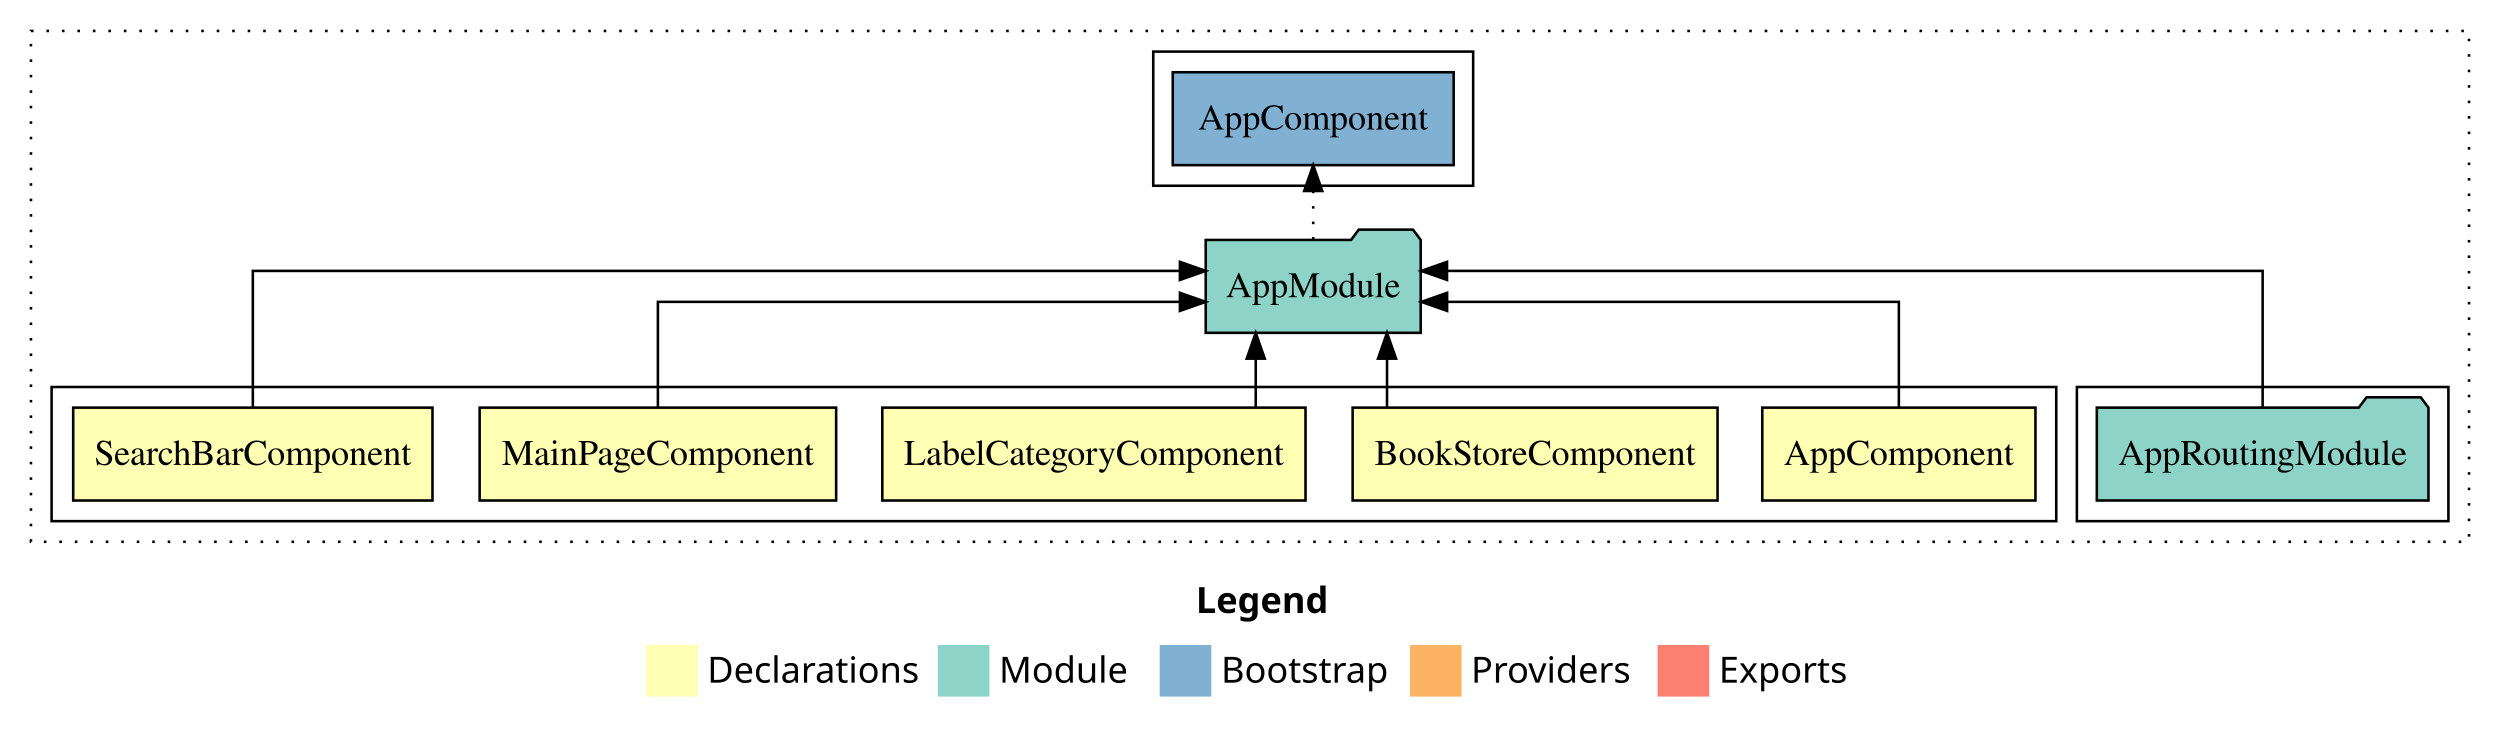
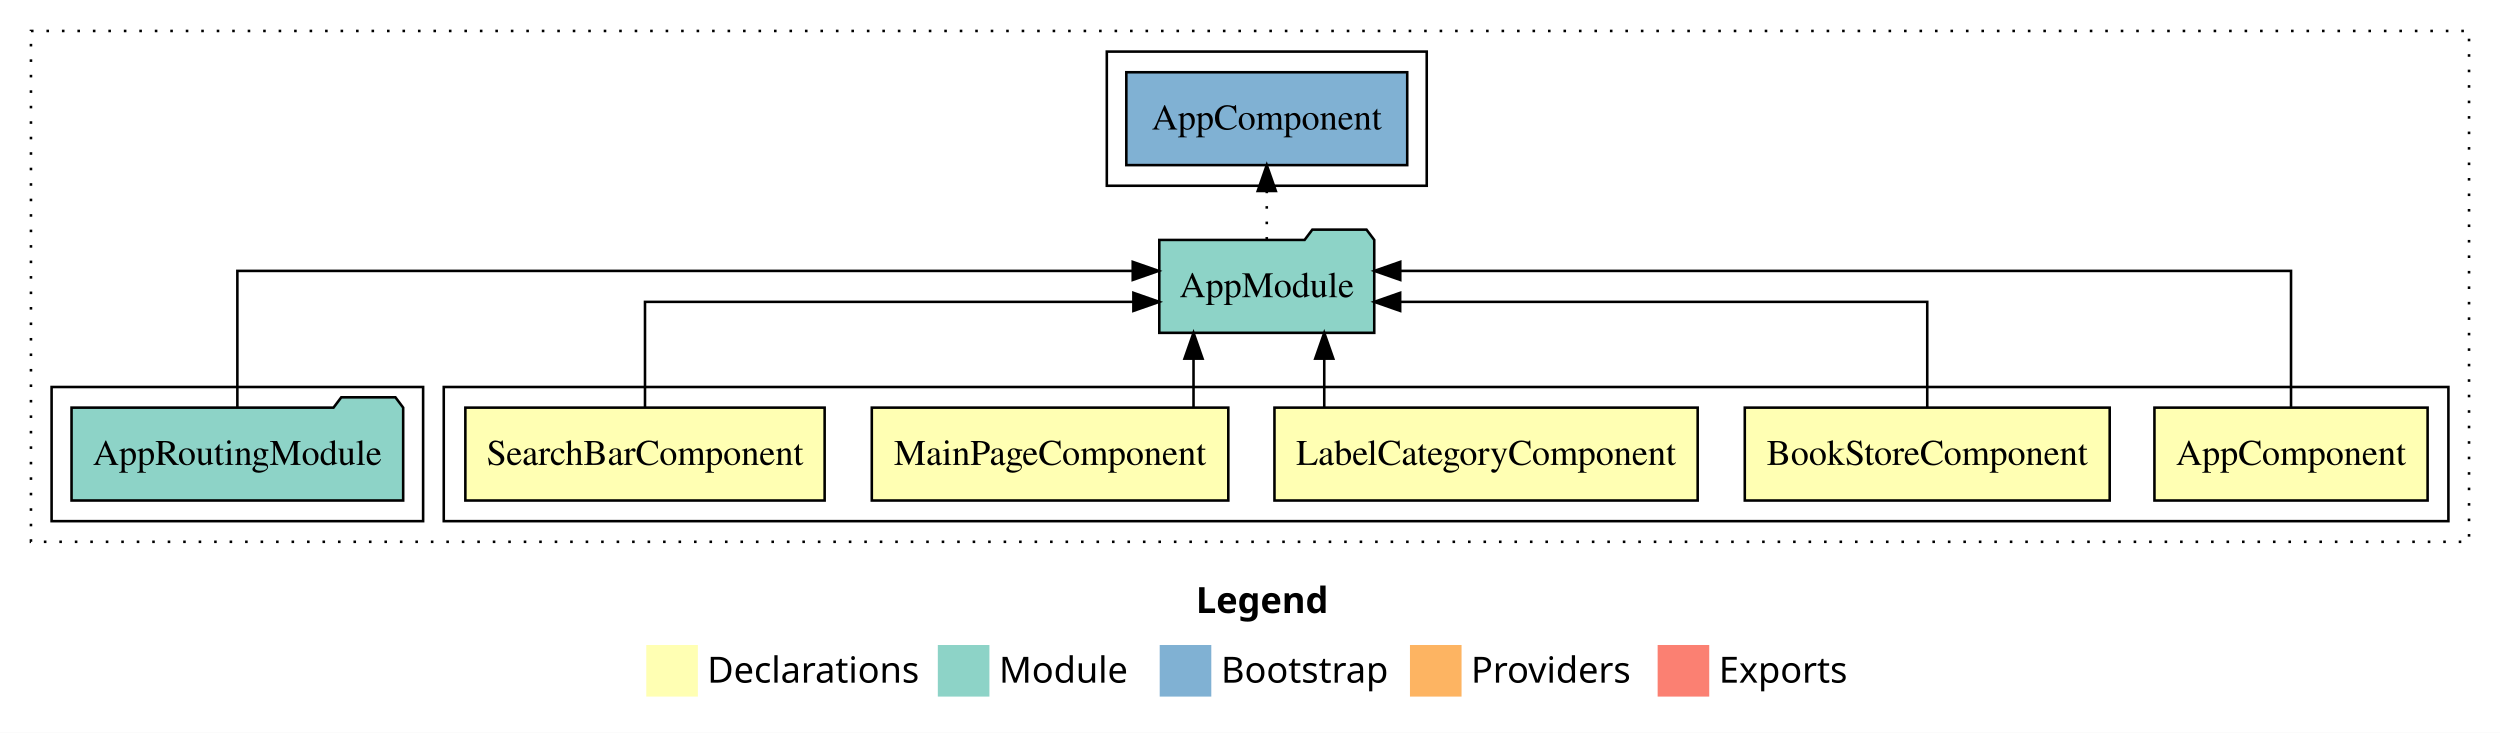
<svg xmlns="http://www.w3.org/2000/svg" width="969pt" height="284pt" viewBox="0.00 0.00 969.00 284.00">
  <g id="graph0" class="graph" transform="scale(1 1) rotate(0) translate(4 280)">
    <polygon fill="white" stroke="transparent" points="-4,4 -4,-280 965,-280 965,4 -4,4" />
    <text text-anchor="start" x="459.51" y="-42.4" font-family="Times-12" font-weight="bold" font-size="14.00">Legend</text>
    <polygon fill="#ffffb3" stroke="transparent" points="246.5,-10 246.5,-30 266.5,-30 266.5,-10 246.5,-10" />
    <text text-anchor="start" x="270.13" y="-15.4" font-family="Times-12" font-size="14.00">  Declarations</text>
    <polygon fill="#8dd3c7" stroke="transparent" points="359.5,-10 359.5,-30 379.5,-30 379.5,-10 359.5,-10" />
    <text text-anchor="start" x="383.23" y="-15.4" font-family="Times-12" font-size="14.00">  Module</text>
    <polygon fill="#80b1d3" stroke="transparent" points="445.5,-10 445.5,-30 465.5,-30 465.5,-10 445.5,-10" />
    <text text-anchor="start" x="469.28" y="-15.4" font-family="Times-12" font-size="14.00">  Bootstrap</text>
    <polygon fill="#fdb462" stroke="transparent" points="542.5,-10 542.5,-30 562.5,-30 562.5,-10 542.5,-10" />
    <text text-anchor="start" x="566.17" y="-15.4" font-family="Times-12" font-size="14.00">  Providers</text>
    <polygon fill="#fb8072" stroke="transparent" points="638.5,-10 638.5,-30 658.5,-30 658.5,-10 638.5,-10" />
    <text text-anchor="start" x="662.23" y="-15.4" font-family="Times-12" font-size="14.00">  Exports</text>
    <g id="clust1" class="cluster">
      <polygon fill="none" stroke="black" stroke-dasharray="1,5" points="8,-70 8,-268 953,-268 953,-70 8,-70" />
    </g>
+     <g id="clust2" class="cluster">
+       <polygon fill="none" stroke="black" points="168,-78 168,-130 945,-130 945,-78 168,-78" />
+     </g>
    <g id="clust8" class="cluster">
-       <polygon fill="none" stroke="black" points="801,-78 801,-130 945,-130 945,-78 801,-78" />
-     </g>
-     <g id="clust2" class="cluster">
-       <polygon fill="none" stroke="black" points="16,-78 16,-130 793,-130 793,-78 16,-78" />
+       <polygon fill="none" stroke="black" points="16,-78 16,-130 160,-130 160,-78 16,-78" />
    </g>
    <g id="clust10" class="cluster">
-       <polygon fill="none" stroke="black" points="443,-208 443,-260 567,-260 567,-208 443,-208" />
+       <polygon fill="none" stroke="black" points="425,-208 425,-260 549,-260 549,-208 425,-208" />
    </g>
    <g id="node1" class="node">
-       <polygon fill="#ffffb3" stroke="black" points="784.94,-122 679.06,-122 679.06,-86 784.94,-86 784.94,-122" />
-       <text text-anchor="middle" x="732" y="-99.8" font-family="Times,serif" font-size="14.00">AppComponent</text>
+       <polygon fill="#ffffb3" stroke="black" points="936.94,-122 831.06,-122 831.06,-86 936.94,-86 936.94,-122" />
+       <text text-anchor="middle" x="884" y="-99.8" font-family="Times,serif" font-size="14.00">AppComponent</text>
    </g>
    <g id="node6" class="node">
-       <polygon fill="#8dd3c7" stroke="black" points="546.66,-187 543.66,-191 522.66,-191 519.66,-187 463.34,-187 463.34,-151 546.66,-151 546.66,-187" />
-       <text text-anchor="middle" x="505" y="-164.8" font-family="Times,serif" font-size="14.00">AppModule</text>
+       <polygon fill="#8dd3c7" stroke="black" points="528.66,-187 525.66,-191 504.66,-191 501.66,-187 445.34,-187 445.34,-151 528.66,-151 528.66,-187" />
+       <text text-anchor="middle" x="487" y="-164.8" font-family="Times,serif" font-size="14.00">AppModule</text>
    </g>
    <g id="edge1" class="edge">
-       <path fill="none" stroke="black" d="M732,-122.02C732,-139.37 732,-163 732,-163 732,-163 556.9,-163 556.9,-163" />
-       <polygon fill="black" stroke="black" points="556.9,-159.5 546.9,-163 556.9,-166.5 556.9,-159.5" />
+       <path fill="none" stroke="black" d="M884,-122.28C884,-143.32 884,-175 884,-175 884,-175 538.74,-175 538.74,-175" />
+       <polygon fill="black" stroke="black" points="538.74,-171.5 528.74,-175 538.74,-178.5 538.74,-171.5" />
    </g>
    <g id="node2" class="node">
-       <polygon fill="#ffffb3" stroke="black" points="661.72,-122 520.28,-122 520.28,-86 661.72,-86 661.72,-122" />
-       <text text-anchor="middle" x="591" y="-99.8" font-family="Times,serif" font-size="14.00">BookStoreComponent</text>
+       <polygon fill="#ffffb3" stroke="black" points="813.72,-122 672.28,-122 672.28,-86 813.72,-86 813.72,-122" />
+       <text text-anchor="middle" x="743" y="-99.8" font-family="Times,serif" font-size="14.00">BookStoreComponent</text>
    </g>
    <g id="edge2" class="edge">
-       <path fill="none" stroke="black" d="M533.61,-122.11C533.61,-122.11 533.61,-140.99 533.61,-140.99" />
-       <polygon fill="black" stroke="black" points="530.11,-140.99 533.61,-150.99 537.11,-140.99 530.11,-140.99" />
+       <path fill="none" stroke="black" d="M743,-122.02C743,-139.37 743,-163 743,-163 743,-163 538.7,-163 538.7,-163" />
+       <polygon fill="black" stroke="black" points="538.7,-159.5 528.7,-163 538.7,-166.5 538.7,-159.5" />
    </g>
    <g id="node3" class="node">
-       <polygon fill="#ffffb3" stroke="black" points="502.02,-122 337.98,-122 337.98,-86 502.02,-86 502.02,-122" />
-       <text text-anchor="middle" x="420" y="-99.8" font-family="Times,serif" font-size="14.00">LabelCategoryComponent</text>
+       <polygon fill="#ffffb3" stroke="black" points="654.02,-122 489.98,-122 489.98,-86 654.02,-86 654.02,-122" />
+       <text text-anchor="middle" x="572" y="-99.8" font-family="Times,serif" font-size="14.00">LabelCategoryComponent</text>
    </g>
    <g id="edge3" class="edge">
-       <path fill="none" stroke="black" d="M482.72,-122.11C482.72,-122.11 482.72,-140.99 482.72,-140.99" />
-       <polygon fill="black" stroke="black" points="479.22,-140.99 482.72,-150.99 486.22,-140.99 479.22,-140.99" />
+       <path fill="none" stroke="black" d="M509.28,-122.11C509.28,-122.11 509.28,-140.99 509.28,-140.99" />
+       <polygon fill="black" stroke="black" points="505.78,-140.99 509.28,-150.99 512.78,-140.99 505.78,-140.99" />
    </g>
    <g id="node4" class="node">
-       <polygon fill="#ffffb3" stroke="black" points="320.09,-122 181.91,-122 181.91,-86 320.09,-86 320.09,-122" />
-       <text text-anchor="middle" x="251" y="-99.8" font-family="Times,serif" font-size="14.00">MainPageComponent</text>
+       <polygon fill="#ffffb3" stroke="black" points="472.09,-122 333.91,-122 333.91,-86 472.09,-86 472.09,-122" />
+       <text text-anchor="middle" x="403" y="-99.8" font-family="Times,serif" font-size="14.00">MainPageComponent</text>
    </g>
    <g id="edge4" class="edge">
-       <path fill="none" stroke="black" d="M251,-122.02C251,-139.37 251,-163 251,-163 251,-163 453.34,-163 453.34,-163" />
-       <polygon fill="black" stroke="black" points="453.34,-166.5 463.34,-163 453.34,-159.5 453.34,-166.5" />
+       <path fill="none" stroke="black" d="M458.61,-122.11C458.61,-122.11 458.61,-140.99 458.61,-140.99" />
+       <polygon fill="black" stroke="black" points="455.11,-140.99 458.61,-150.99 462.11,-140.99 455.11,-140.99" />
    </g>
    <g id="node5" class="node">
-       <polygon fill="#ffffb3" stroke="black" points="163.63,-122 24.37,-122 24.37,-86 163.63,-86 163.63,-122" />
-       <text text-anchor="middle" x="94" y="-99.8" font-family="Times,serif" font-size="14.00">SearchBarComponent</text>
+       <polygon fill="#ffffb3" stroke="black" points="315.63,-122 176.37,-122 176.37,-86 315.63,-86 315.63,-122" />
+       <text text-anchor="middle" x="246" y="-99.8" font-family="Times,serif" font-size="14.00">SearchBarComponent</text>
    </g>
    <g id="edge5" class="edge">
-       <path fill="none" stroke="black" d="M94,-122.28C94,-143.32 94,-175 94,-175 94,-175 453.33,-175 453.33,-175" />
-       <polygon fill="black" stroke="black" points="453.33,-178.5 463.33,-175 453.33,-171.5 453.33,-178.5" />
+       <path fill="none" stroke="black" d="M246,-122.02C246,-139.37 246,-163 246,-163 246,-163 435.3,-163 435.3,-163" />
+       <polygon fill="black" stroke="black" points="435.3,-166.5 445.3,-163 435.3,-159.5 435.3,-166.5" />
    </g>
    <g id="node8" class="node">
-       <polygon fill="#80b1d3" stroke="black" points="559.44,-252 450.56,-252 450.56,-216 559.44,-216 559.44,-252" />
-       <text text-anchor="middle" x="505" y="-229.8" font-family="Times,serif" font-size="14.00">AppComponent </text>
+       <polygon fill="#80b1d3" stroke="black" points="541.44,-252 432.56,-252 432.56,-216 541.44,-216 541.44,-252" />
+       <text text-anchor="middle" x="487" y="-229.8" font-family="Times,serif" font-size="14.00">AppComponent </text>
    </g>
    <g id="edge7" class="edge">
-       <path fill="none" stroke="black" stroke-dasharray="1,5" d="M505,-187.11C505,-187.11 505,-205.99 505,-205.99" />
-       <polygon fill="black" stroke="black" points="501.5,-205.99 505,-215.99 508.5,-205.99 501.5,-205.99" />
+       <path fill="none" stroke="black" stroke-dasharray="1,5" d="M487,-187.11C487,-187.11 487,-205.99 487,-205.99" />
+       <polygon fill="black" stroke="black" points="483.5,-205.99 487,-215.99 490.5,-205.99 483.5,-205.99" />
    </g>
    <g id="node7" class="node">
-       <polygon fill="#8dd3c7" stroke="black" points="937.27,-122 934.27,-126 913.27,-126 910.27,-122 808.73,-122 808.73,-86 937.27,-86 937.27,-122" />
-       <text text-anchor="middle" x="873" y="-99.8" font-family="Times,serif" font-size="14.00">AppRoutingModule</text>
+       <polygon fill="#8dd3c7" stroke="black" points="152.27,-122 149.27,-126 128.27,-126 125.27,-122 23.73,-122 23.73,-86 152.27,-86 152.27,-122" />
+       <text text-anchor="middle" x="88" y="-99.8" font-family="Times,serif" font-size="14.00">AppRoutingModule</text>
    </g>
    <g id="edge6" class="edge">
-       <path fill="none" stroke="black" d="M873,-122.28C873,-143.32 873,-175 873,-175 873,-175 556.86,-175 556.86,-175" />
-       <polygon fill="black" stroke="black" points="556.86,-171.5 546.86,-175 556.86,-178.5 556.86,-171.5" />
+       <path fill="none" stroke="black" d="M88,-122.28C88,-143.32 88,-175 88,-175 88,-175 435.05,-175 435.05,-175" />
+       <polygon fill="black" stroke="black" points="435.05,-178.5 445.05,-175 435.05,-171.5 435.05,-178.5" />
    </g>
  </g>
</svg>
